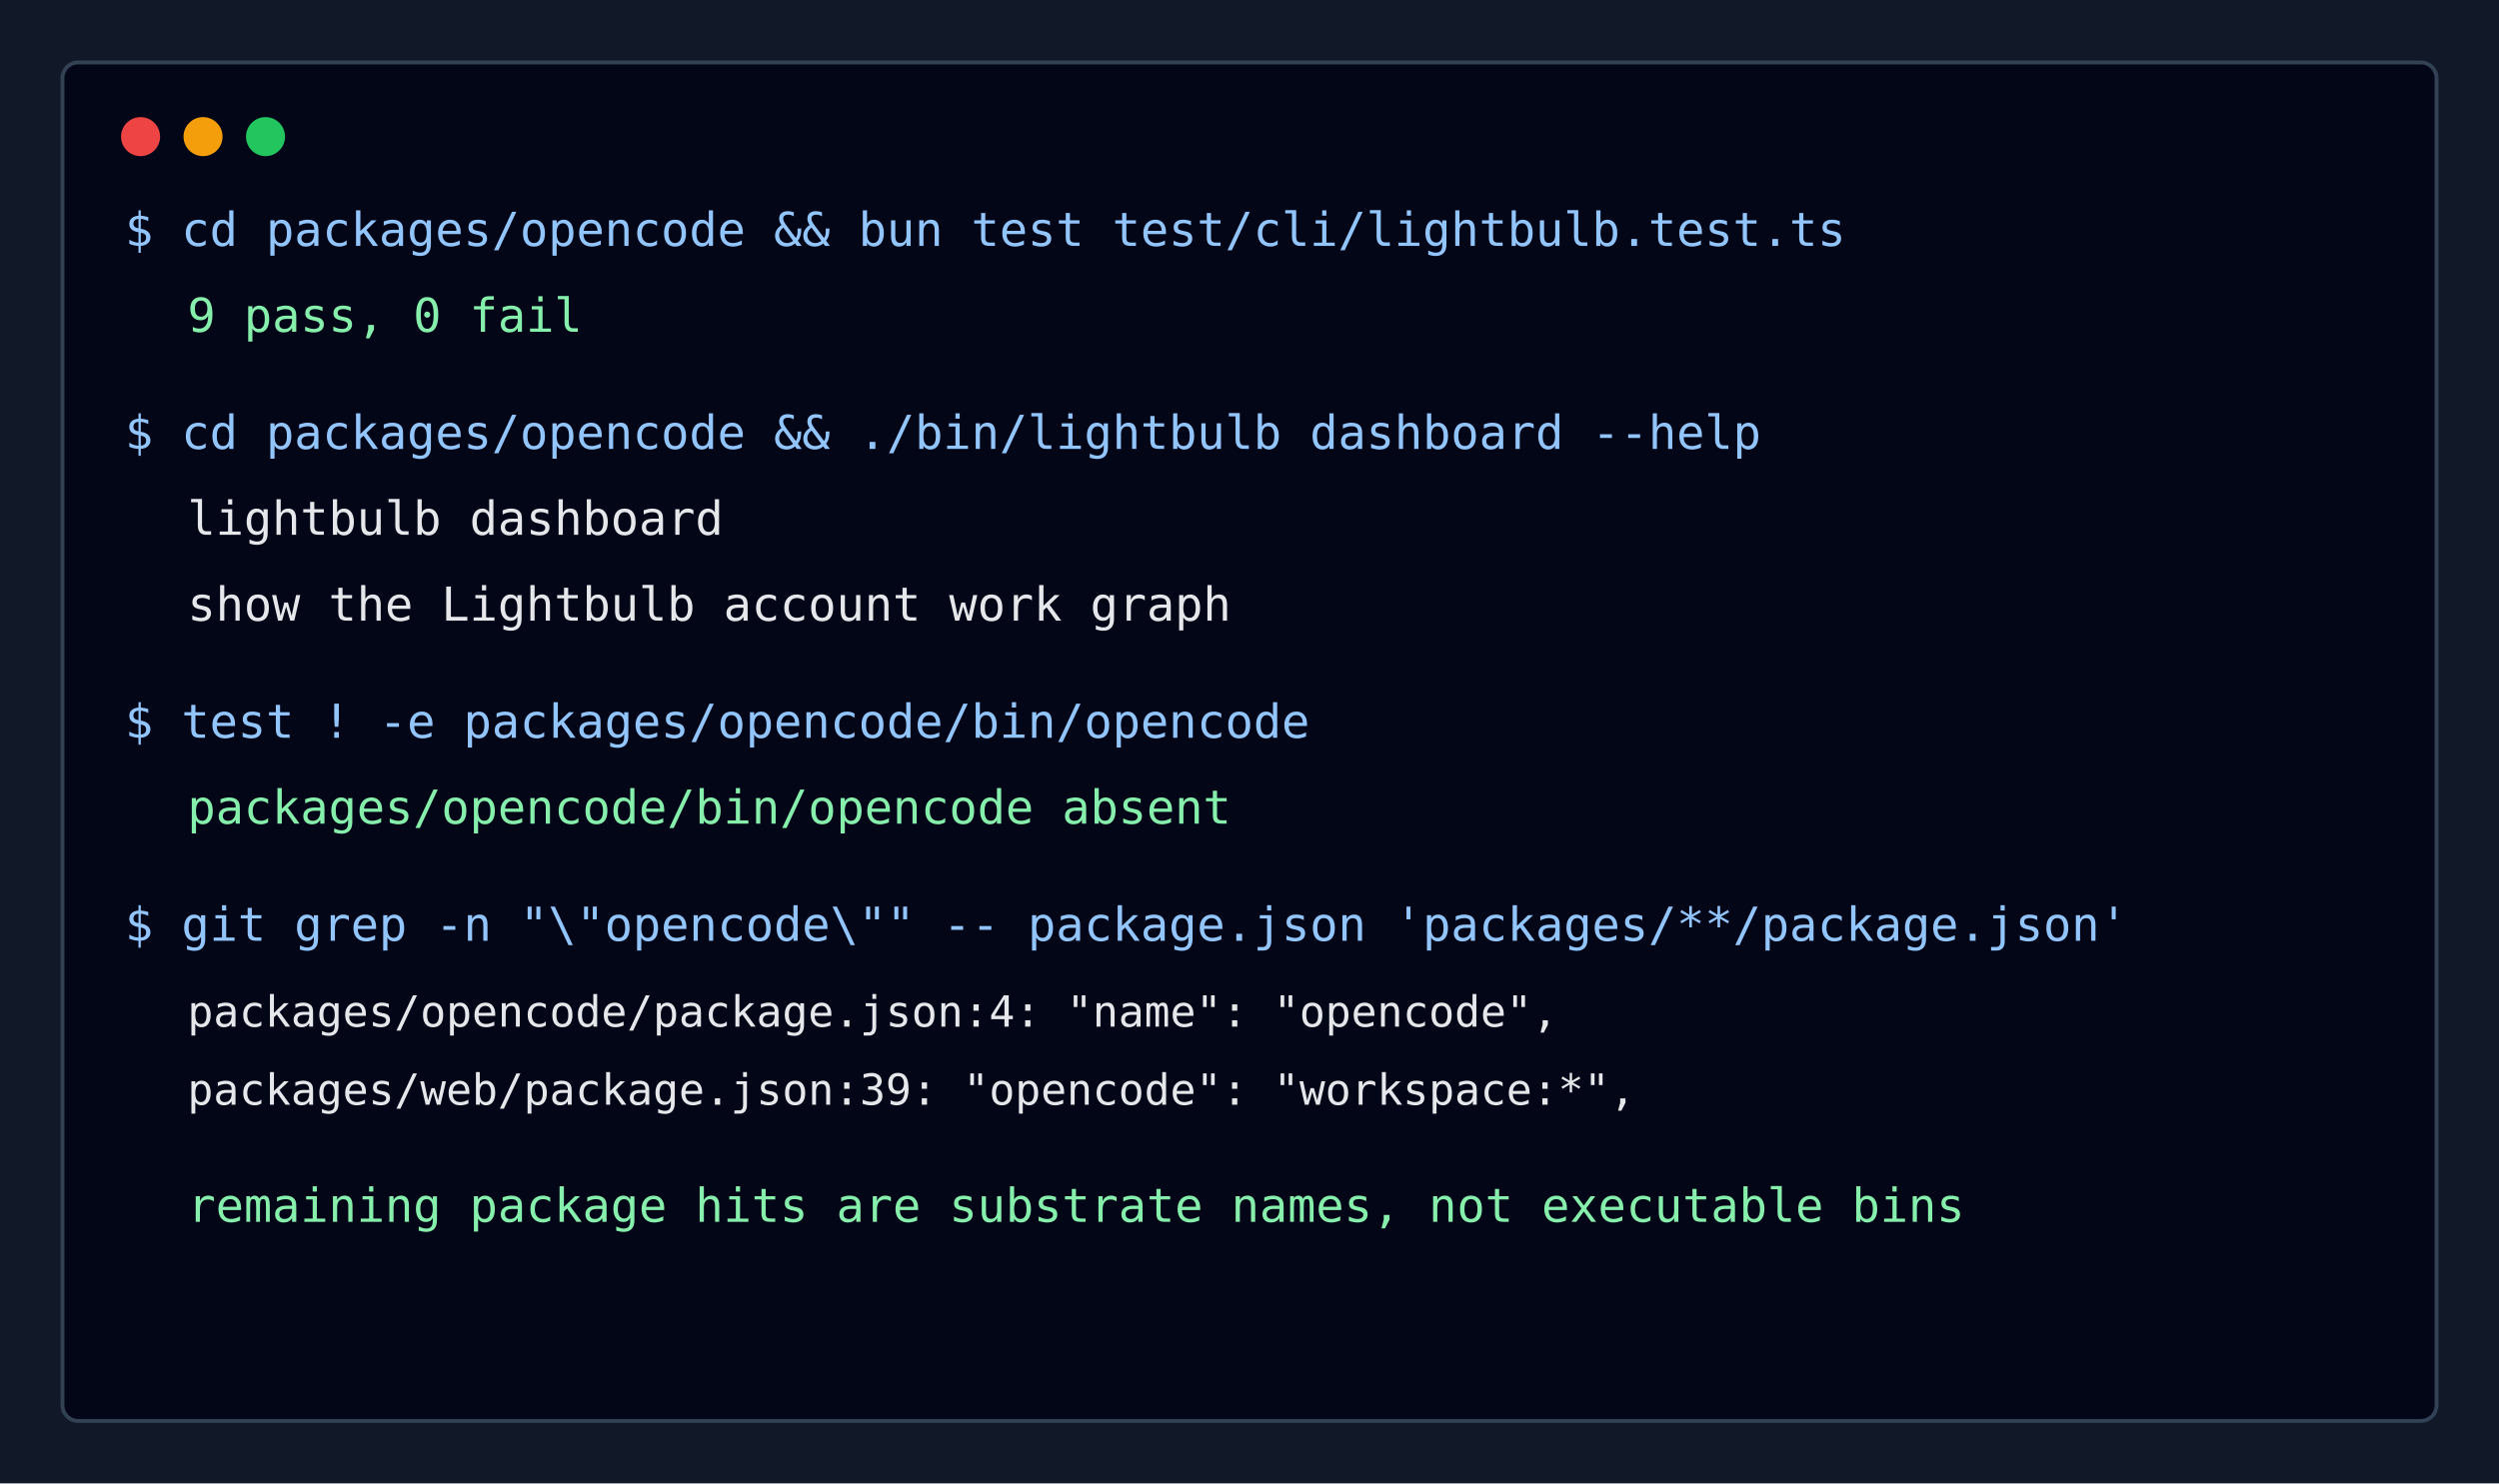
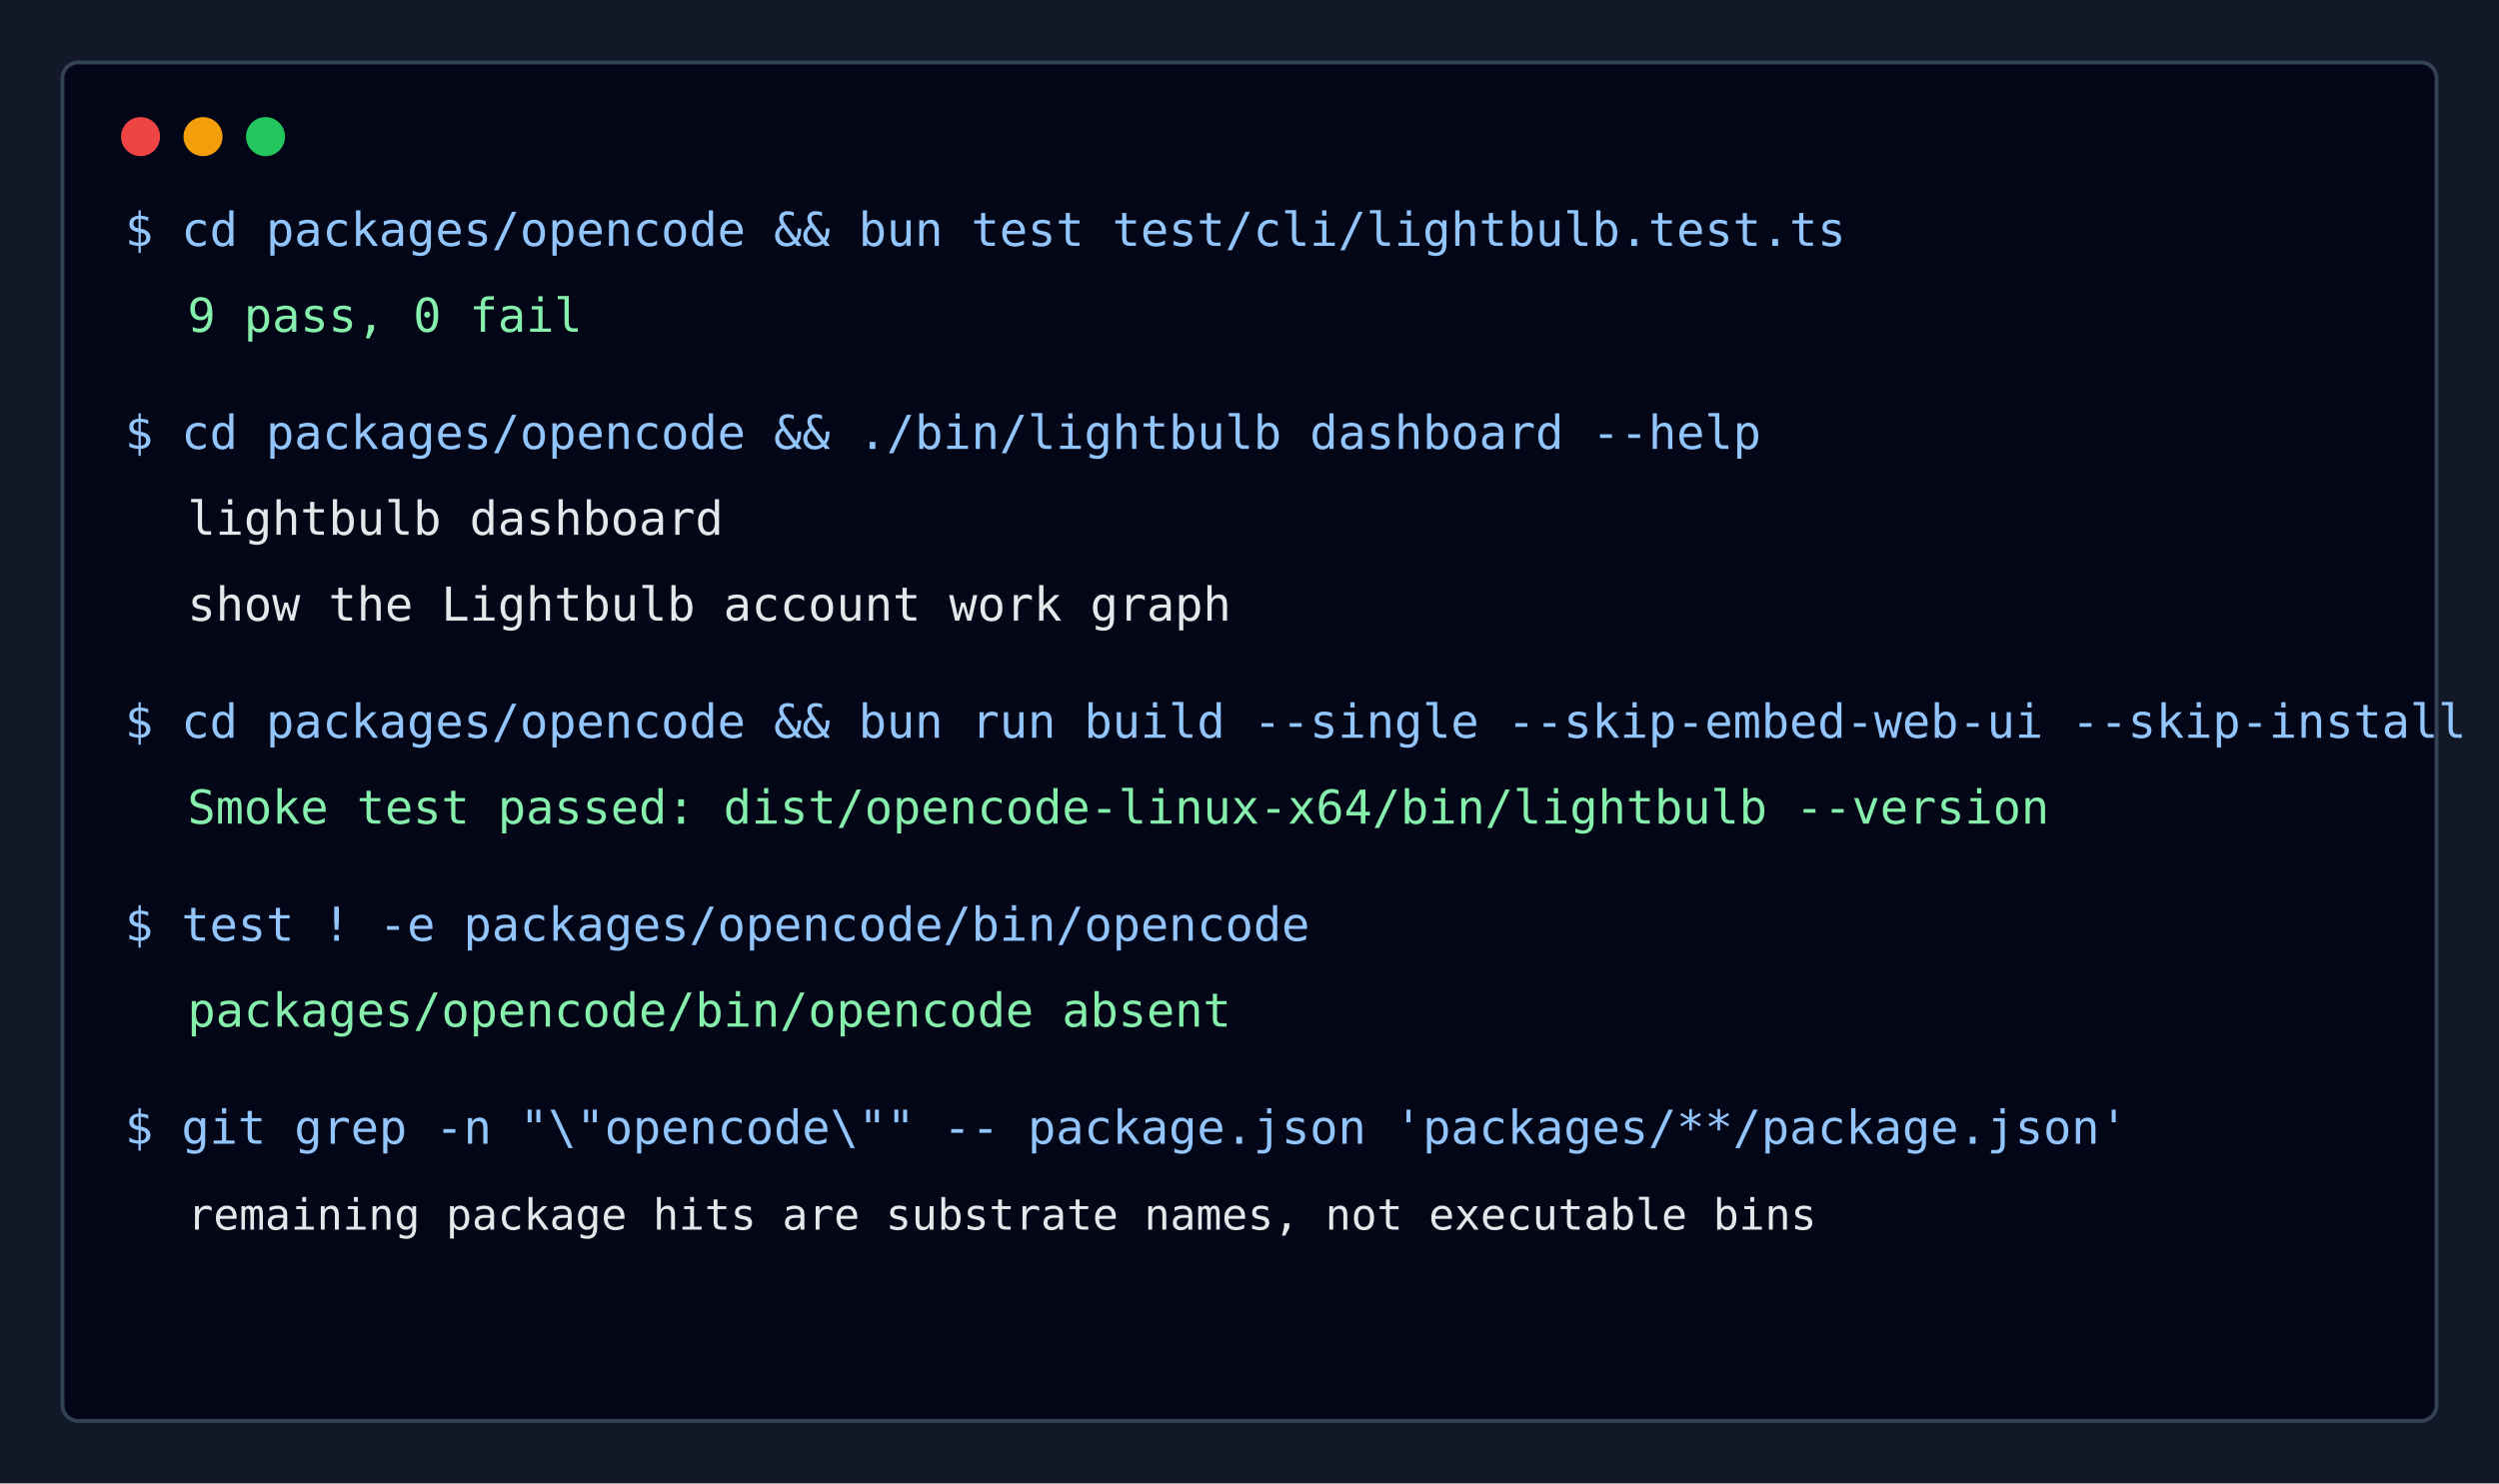
<svg xmlns="http://www.w3.org/2000/svg" width="1280" height="760" viewBox="0 0 1280 760" role="img" aria-labelledby="title desc">
  <rect width="1280" height="760" fill="#111827" />
  <rect x="32" y="32" width="1216" height="696" rx="8" fill="#020617" stroke="#334155" stroke-width="2" />
  <circle cx="72" cy="70" r="10" fill="#ef4444" />
  <circle cx="104" cy="70" r="10" fill="#f59e0b" />
  <circle cx="136" cy="70" r="10" fill="#22c55e" />
  <text x="64" y="126" fill="#93c5fd" font-family="ui-monospace, SFMono-Regular, Menlo, Consolas, monospace" font-size="24">$ cd packages/opencode &amp;&amp; bun test test/cli/lightbulb.test.ts</text>
  <text x="96" y="170" fill="#86efac" font-family="ui-monospace, SFMono-Regular, Menlo, Consolas, monospace" font-size="24">9 pass, 0 fail</text>
  <text x="64" y="230" fill="#93c5fd" font-family="ui-monospace, SFMono-Regular, Menlo, Consolas, monospace" font-size="24">$ cd packages/opencode &amp;&amp; ./bin/lightbulb dashboard --help</text>
  <text x="96" y="274" fill="#e5e7eb" font-family="ui-monospace, SFMono-Regular, Menlo, Consolas, monospace" font-size="24">lightbulb dashboard</text>
  <text x="96" y="318" fill="#e5e7eb" font-family="ui-monospace, SFMono-Regular, Menlo, Consolas, monospace" font-size="24">show the Lightbulb account work graph</text>
-   <text x="64" y="378" fill="#93c5fd" font-family="ui-monospace, SFMono-Regular, Menlo, Consolas, monospace" font-size="24">$ test ! -e packages/opencode/bin/opencode</text>
-   <text x="96" y="422" fill="#86efac" font-family="ui-monospace, SFMono-Regular, Menlo, Consolas, monospace" font-size="24">packages/opencode/bin/opencode absent</text>
-   <text x="64" y="482" fill="#93c5fd" font-family="ui-monospace, SFMono-Regular, Menlo, Consolas, monospace" font-size="24">$ git grep -n "\"opencode\"" -- package.json 'packages/**/package.json'</text>
-   <text x="96" y="526" fill="#e5e7eb" font-family="ui-monospace, SFMono-Regular, Menlo, Consolas, monospace" font-size="22">packages/opencode/package.json:4:  "name": "opencode",</text>
-   <text x="96" y="566" fill="#e5e7eb" font-family="ui-monospace, SFMono-Regular, Menlo, Consolas, monospace" font-size="22">packages/web/package.json:39:    "opencode": "workspace:*",</text>
-   <text x="96" y="626" fill="#86efac" font-family="ui-monospace, SFMono-Regular, Menlo, Consolas, monospace" font-size="24">remaining package hits are substrate names, not executable bins</text>
+   <text x="64" y="378" fill="#93c5fd" font-family="ui-monospace, SFMono-Regular, Menlo, Consolas, monospace" font-size="24">$ cd packages/opencode &amp;&amp; bun run build --single --skip-embed-web-ui --skip-install</text>
+   <text x="96" y="422" fill="#86efac" font-family="ui-monospace, SFMono-Regular, Menlo, Consolas, monospace" font-size="24">Smoke test passed: dist/opencode-linux-x64/bin/lightbulb --version</text>
+   <text x="64" y="482" fill="#93c5fd" font-family="ui-monospace, SFMono-Regular, Menlo, Consolas, monospace" font-size="24">$ test ! -e packages/opencode/bin/opencode</text>
+   <text x="96" y="526" fill="#86efac" font-family="ui-monospace, SFMono-Regular, Menlo, Consolas, monospace" font-size="24">packages/opencode/bin/opencode absent</text>
+   <text x="64" y="586" fill="#93c5fd" font-family="ui-monospace, SFMono-Regular, Menlo, Consolas, monospace" font-size="24">$ git grep -n "\"opencode\"" -- package.json 'packages/**/package.json'</text>
+   <text x="96" y="630" fill="#e5e7eb" font-family="ui-monospace, SFMono-Regular, Menlo, Consolas, monospace" font-size="22">remaining package hits are substrate names, not executable bins</text>
</svg>
